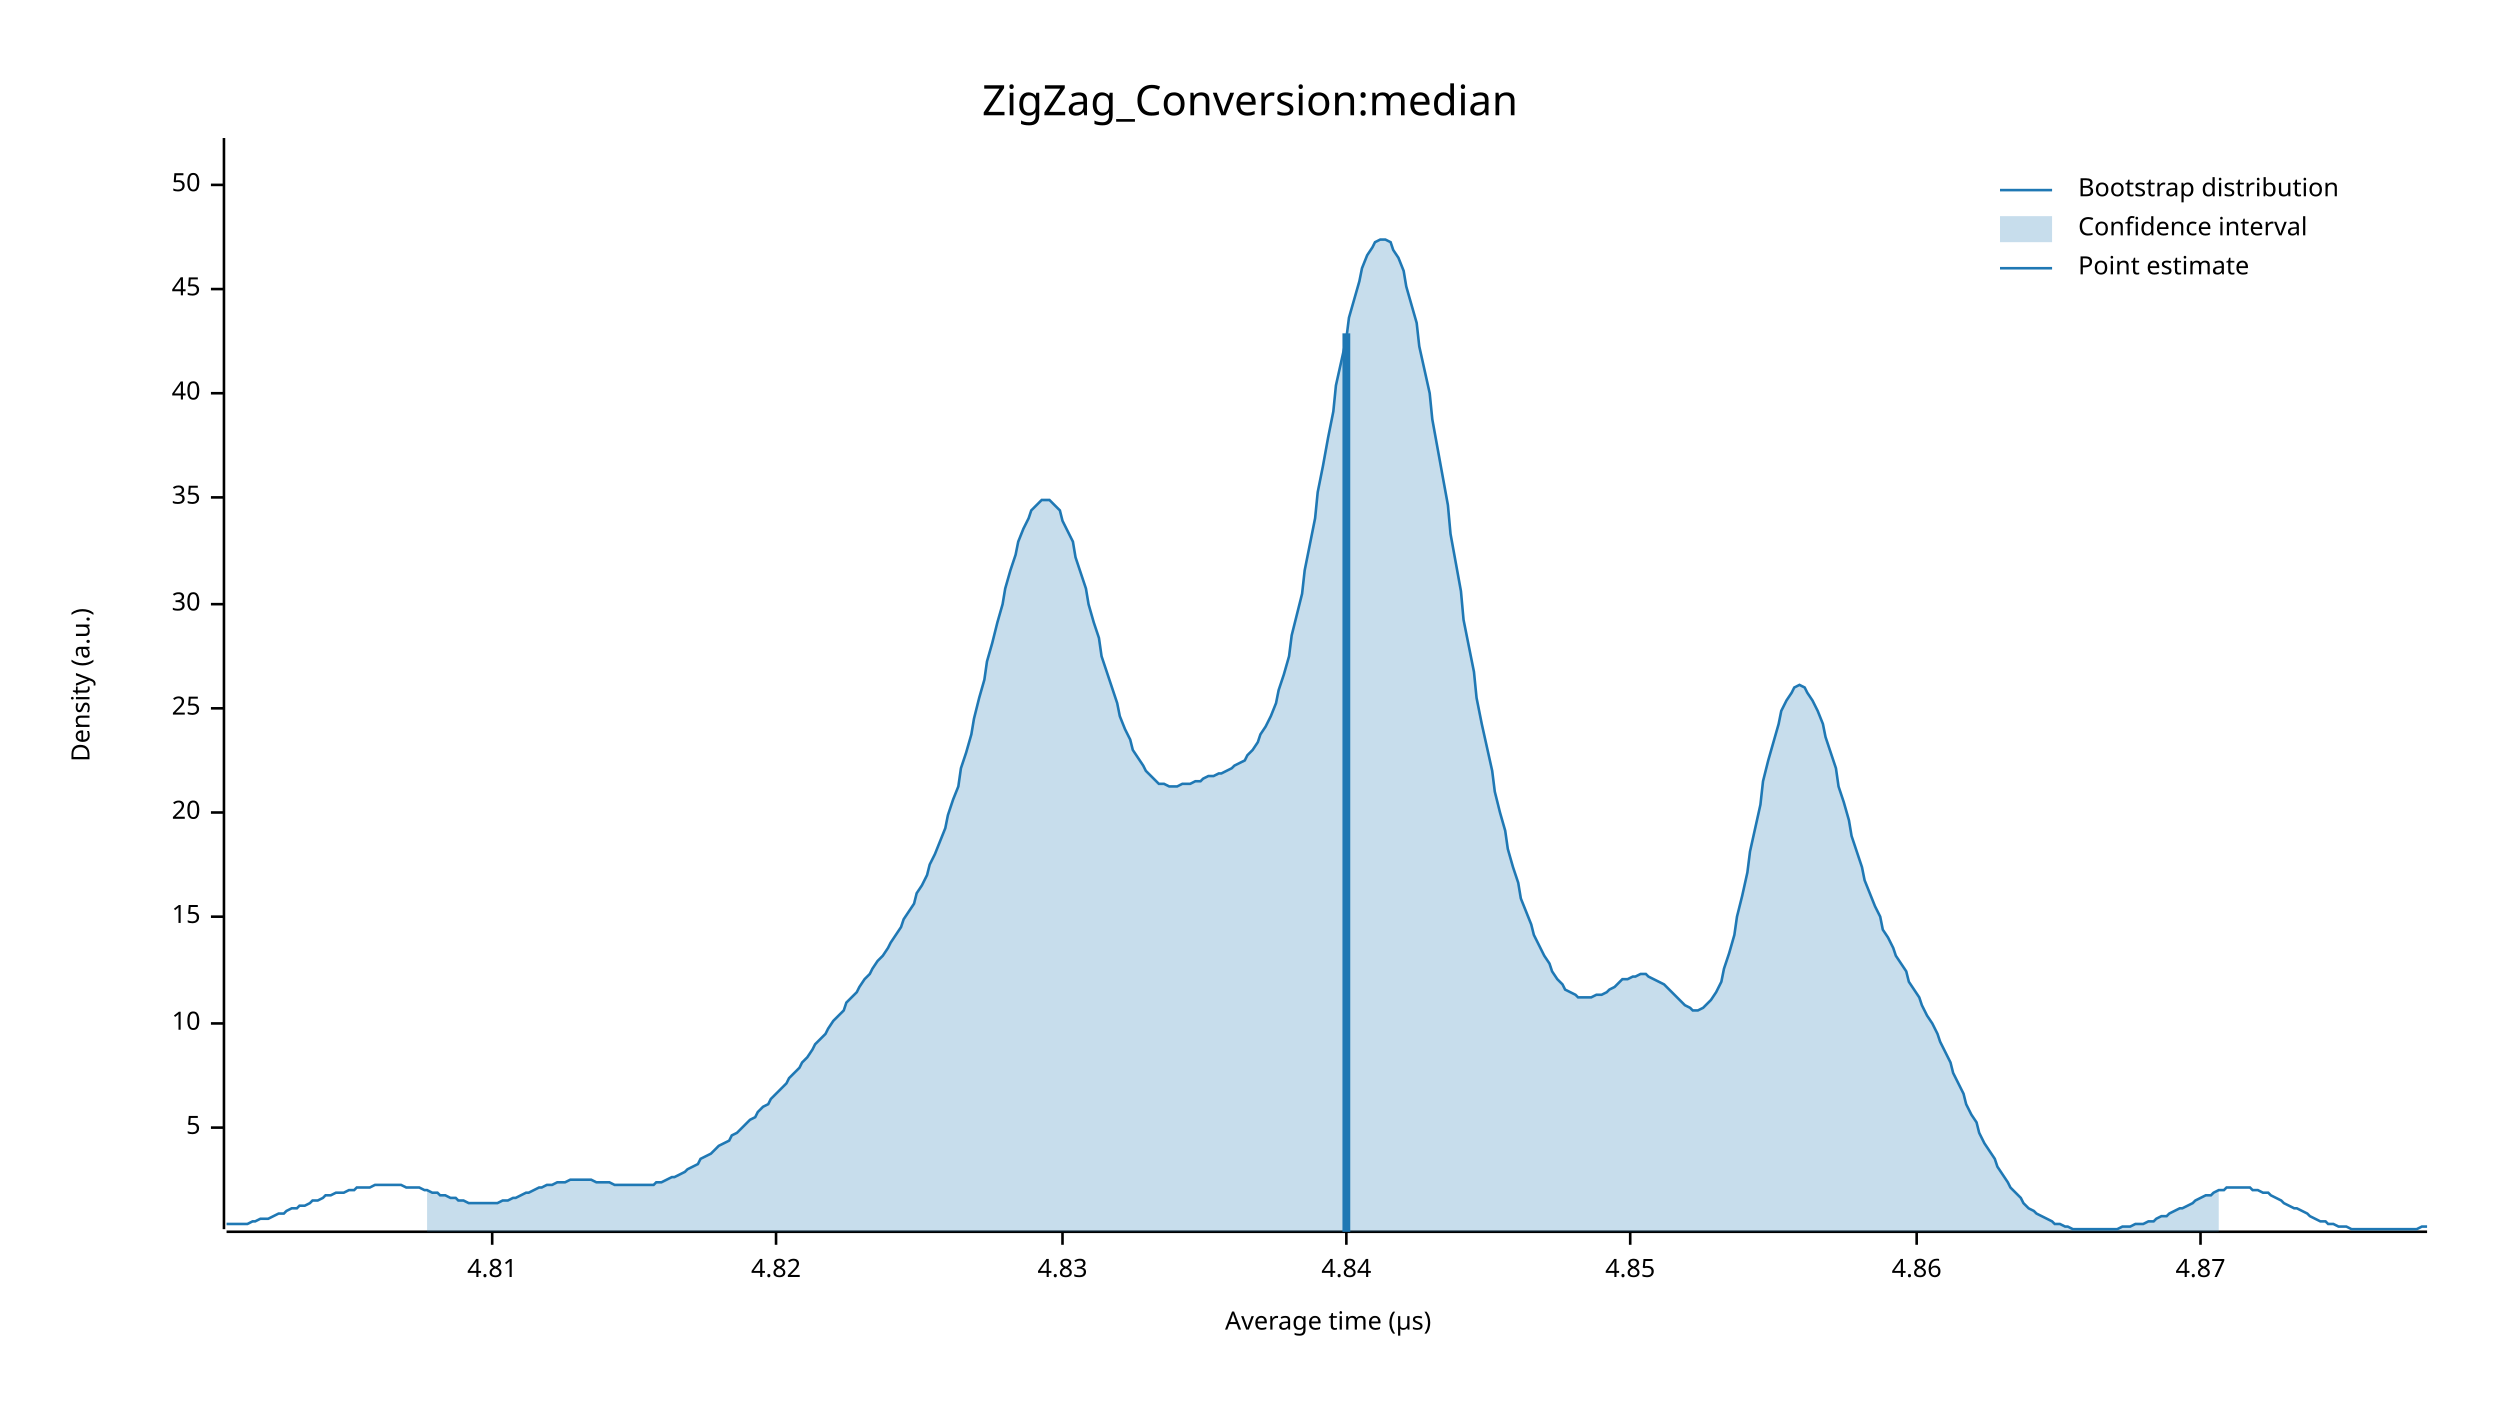
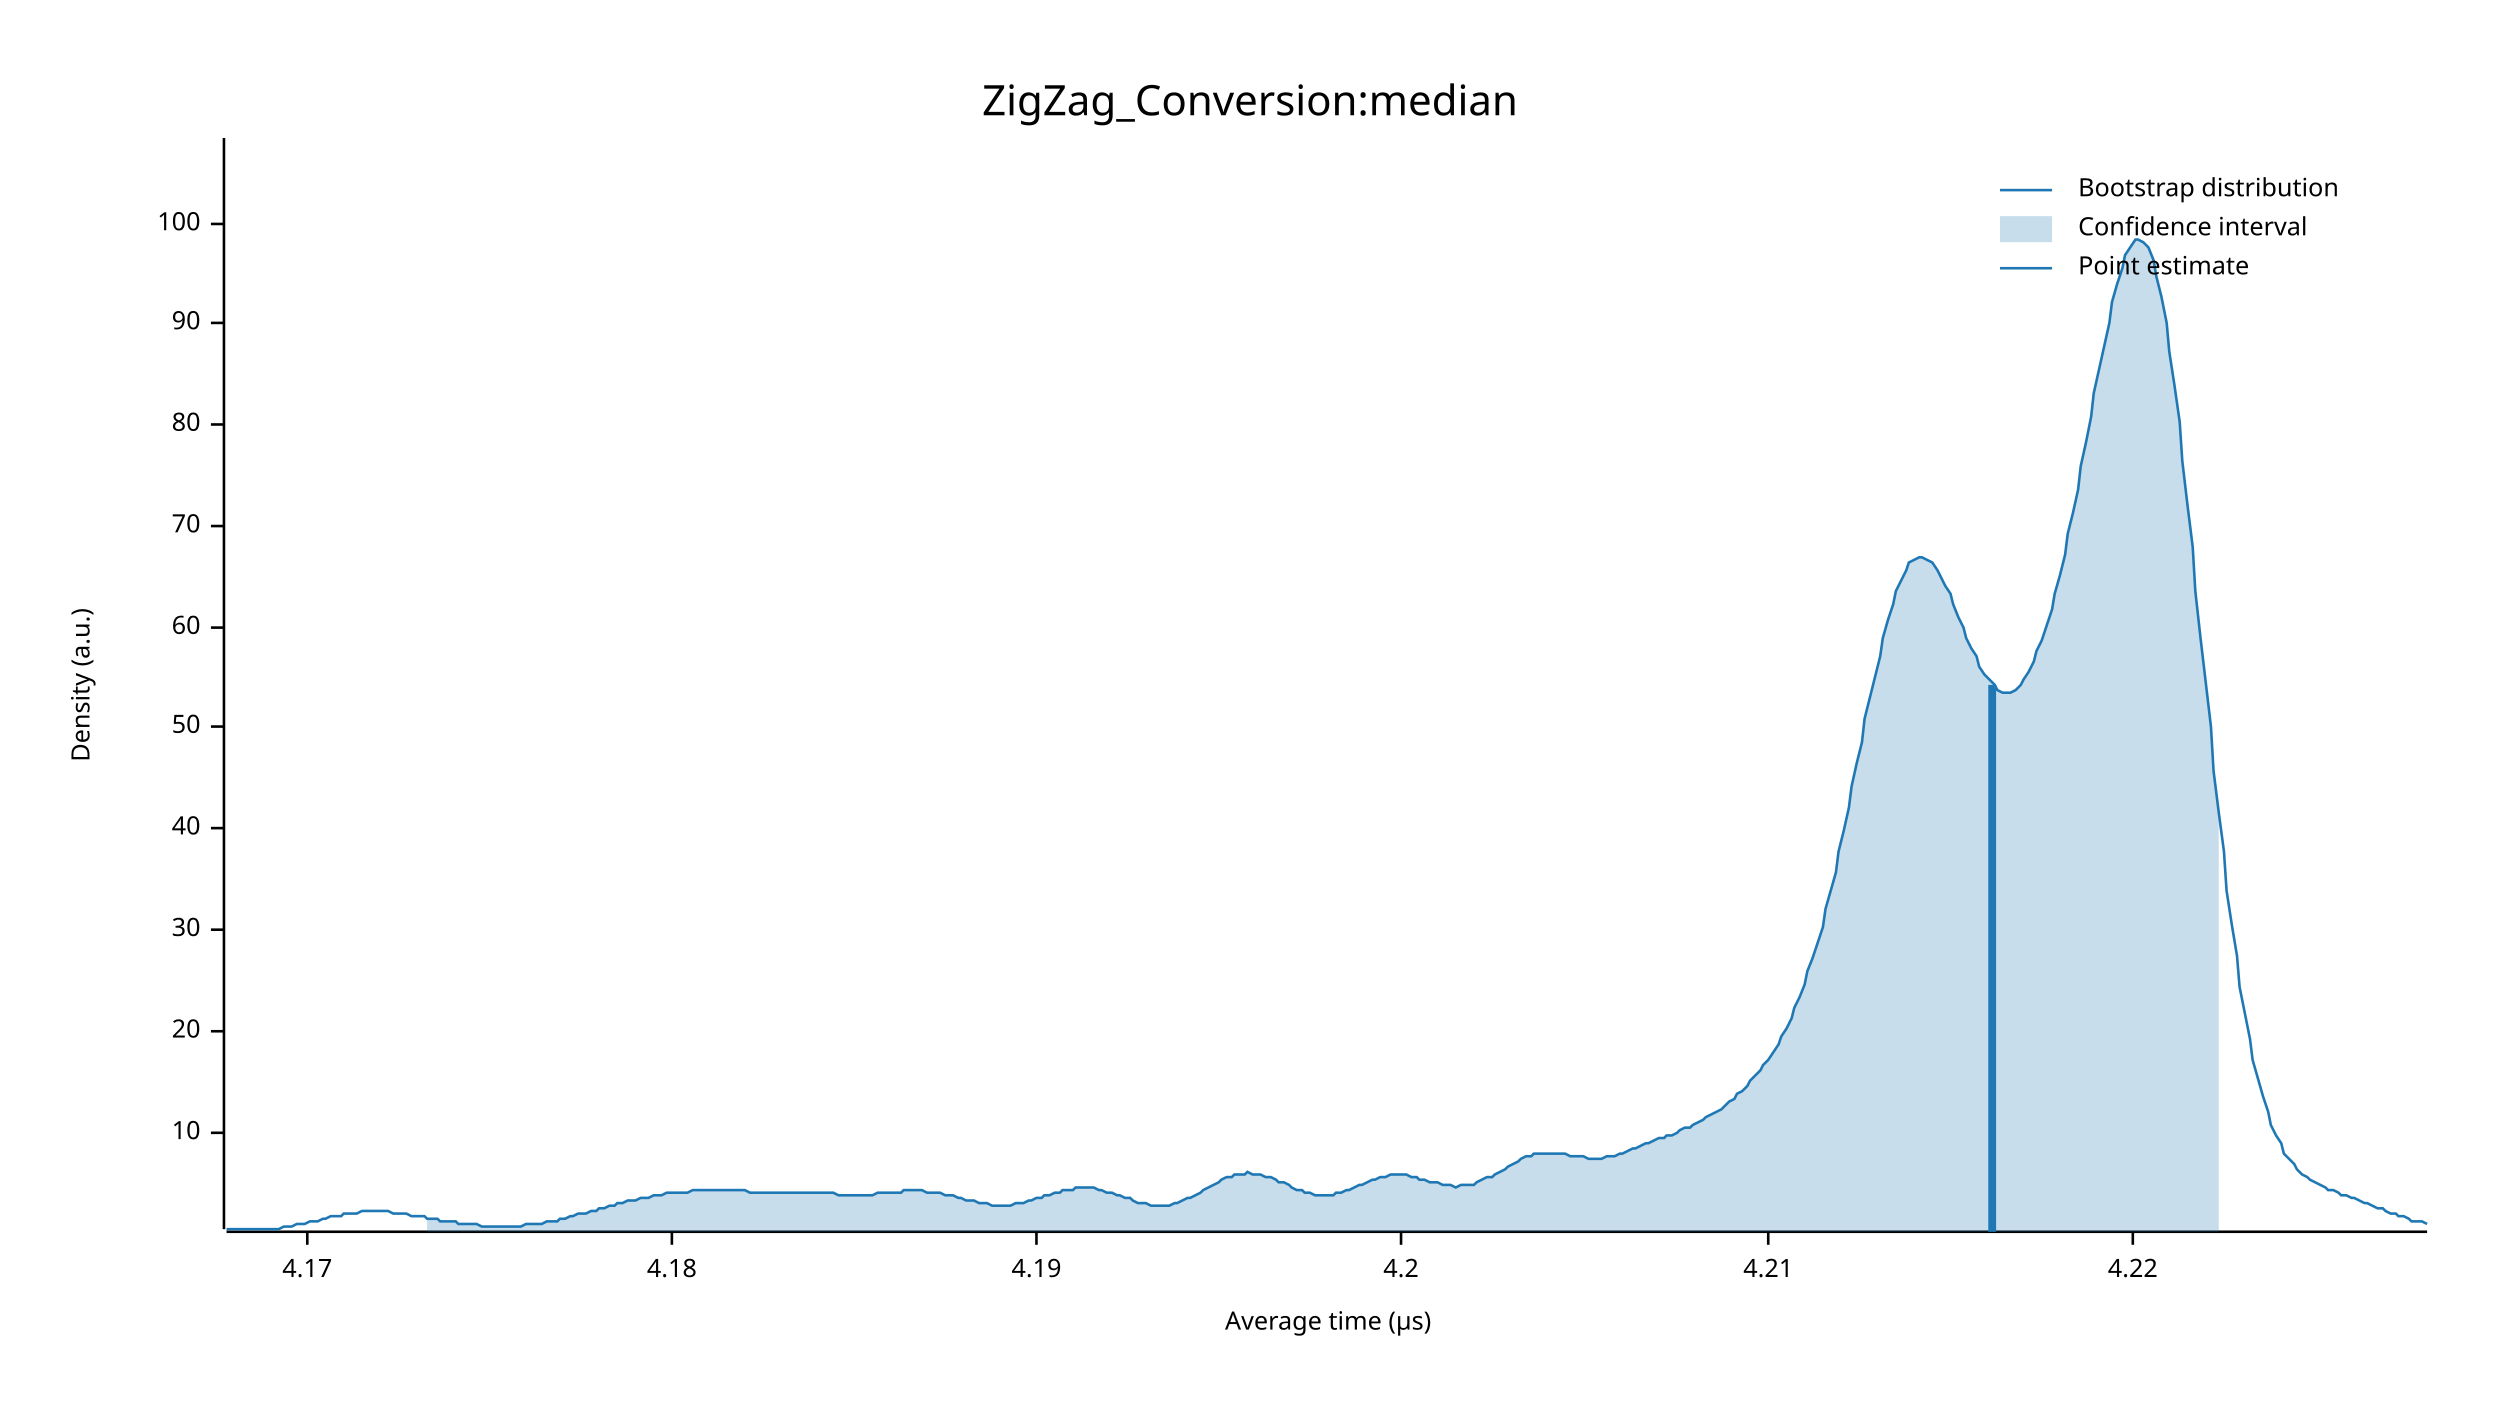
<svg xmlns="http://www.w3.org/2000/svg" width="960" height="540" viewBox="0 0 960 540">
  <text x="480" y="32" dy="0.76em" text-anchor="middle" font-family="sans-serif" font-size="16.129" opacity="1" fill="#000000">
ZigZag_Conversion:median
</text>
  <text x="27" y="263" dy="0.76em" text-anchor="middle" font-family="sans-serif" font-size="9.677" opacity="1" fill="#000000" transform="rotate(270, 27, 263)">
Density (a.u.)
</text>
  <text x="510" y="513" dy="-0.5ex" text-anchor="middle" font-family="sans-serif" font-size="9.677" opacity="1" fill="#000000">
Average time (µs)
</text>
  <polyline fill="none" opacity="1" stroke="#000000" stroke-width="1" points="86,53 86,472 " />
-   <text x="77" y="433" dy="0.5ex" text-anchor="end" font-family="sans-serif" font-size="9.677" opacity="1" fill="#000000">
- 5
- </text>
-   <polyline fill="none" opacity="1" stroke="#000000" stroke-width="1" points="81,433 86,433 " />
-   <text x="77" y="393" dy="0.5ex" text-anchor="end" font-family="sans-serif" font-size="9.677" opacity="1" fill="#000000">
+   <text x="77" y="435" dy="0.5ex" text-anchor="end" font-family="sans-serif" font-size="9.677" opacity="1" fill="#000000">
10
</text>
-   <polyline fill="none" opacity="1" stroke="#000000" stroke-width="1" points="81,393 86,393 " />
-   <text x="77" y="352" dy="0.5ex" text-anchor="end" font-family="sans-serif" font-size="9.677" opacity="1" fill="#000000">
- 15
- </text>
-   <polyline fill="none" opacity="1" stroke="#000000" stroke-width="1" points="81,352 86,352 " />
-   <text x="77" y="312" dy="0.5ex" text-anchor="end" font-family="sans-serif" font-size="9.677" opacity="1" fill="#000000">
+   <polyline fill="none" opacity="1" stroke="#000000" stroke-width="1" points="81,435 86,435 " />
+   <text x="77" y="396" dy="0.5ex" text-anchor="end" font-family="sans-serif" font-size="9.677" opacity="1" fill="#000000">
20
</text>
-   <polyline fill="none" opacity="1" stroke="#000000" stroke-width="1" points="81,312 86,312 " />
-   <text x="77" y="272" dy="0.5ex" text-anchor="end" font-family="sans-serif" font-size="9.677" opacity="1" fill="#000000">
- 25
- </text>
-   <polyline fill="none" opacity="1" stroke="#000000" stroke-width="1" points="81,272 86,272 " />
-   <text x="77" y="232" dy="0.5ex" text-anchor="end" font-family="sans-serif" font-size="9.677" opacity="1" fill="#000000">
+   <polyline fill="none" opacity="1" stroke="#000000" stroke-width="1" points="81,396 86,396 " />
+   <text x="77" y="357" dy="0.5ex" text-anchor="end" font-family="sans-serif" font-size="9.677" opacity="1" fill="#000000">
30
</text>
-   <polyline fill="none" opacity="1" stroke="#000000" stroke-width="1" points="81,232 86,232 " />
-   <text x="77" y="191" dy="0.5ex" text-anchor="end" font-family="sans-serif" font-size="9.677" opacity="1" fill="#000000">
- 35
- </text>
-   <polyline fill="none" opacity="1" stroke="#000000" stroke-width="1" points="81,191 86,191 " />
-   <text x="77" y="151" dy="0.5ex" text-anchor="end" font-family="sans-serif" font-size="9.677" opacity="1" fill="#000000">
+   <polyline fill="none" opacity="1" stroke="#000000" stroke-width="1" points="81,357 86,357 " />
+   <text x="77" y="318" dy="0.5ex" text-anchor="end" font-family="sans-serif" font-size="9.677" opacity="1" fill="#000000">
40
</text>
-   <polyline fill="none" opacity="1" stroke="#000000" stroke-width="1" points="81,151 86,151 " />
-   <text x="77" y="111" dy="0.5ex" text-anchor="end" font-family="sans-serif" font-size="9.677" opacity="1" fill="#000000">
- 45
- </text>
-   <polyline fill="none" opacity="1" stroke="#000000" stroke-width="1" points="81,111 86,111 " />
-   <text x="77" y="71" dy="0.5ex" text-anchor="end" font-family="sans-serif" font-size="9.677" opacity="1" fill="#000000">
+   <polyline fill="none" opacity="1" stroke="#000000" stroke-width="1" points="81,318 86,318 " />
+   <text x="77" y="279" dy="0.5ex" text-anchor="end" font-family="sans-serif" font-size="9.677" opacity="1" fill="#000000">
50
</text>
-   <polyline fill="none" opacity="1" stroke="#000000" stroke-width="1" points="81,71 86,71 " />
+   <polyline fill="none" opacity="1" stroke="#000000" stroke-width="1" points="81,279 86,279 " />
+   <text x="77" y="241" dy="0.5ex" text-anchor="end" font-family="sans-serif" font-size="9.677" opacity="1" fill="#000000">
+ 60
+ </text>
+   <polyline fill="none" opacity="1" stroke="#000000" stroke-width="1" points="81,241 86,241 " />
+   <text x="77" y="202" dy="0.5ex" text-anchor="end" font-family="sans-serif" font-size="9.677" opacity="1" fill="#000000">
+ 70
+ </text>
+   <polyline fill="none" opacity="1" stroke="#000000" stroke-width="1" points="81,202 86,202 " />
+   <text x="77" y="163" dy="0.5ex" text-anchor="end" font-family="sans-serif" font-size="9.677" opacity="1" fill="#000000">
+ 80
+ </text>
+   <polyline fill="none" opacity="1" stroke="#000000" stroke-width="1" points="81,163 86,163 " />
+   <text x="77" y="124" dy="0.5ex" text-anchor="end" font-family="sans-serif" font-size="9.677" opacity="1" fill="#000000">
+ 90
+ </text>
+   <polyline fill="none" opacity="1" stroke="#000000" stroke-width="1" points="81,124 86,124 " />
+   <text x="77" y="86" dy="0.5ex" text-anchor="end" font-family="sans-serif" font-size="9.677" opacity="1" fill="#000000">
+ 100
+ </text>
+   <polyline fill="none" opacity="1" stroke="#000000" stroke-width="1" points="81,86 86,86 " />
  <polyline fill="none" opacity="1" stroke="#000000" stroke-width="1" points="87,473 932,473 " />
-   <text x="189" y="483" dy="0.76em" text-anchor="middle" font-family="sans-serif" font-size="9.677" opacity="1" fill="#000000">
- 4.81
+   <text x="118" y="483" dy="0.76em" text-anchor="middle" font-family="sans-serif" font-size="9.677" opacity="1" fill="#000000">
+ 4.17
</text>
-   <polyline fill="none" opacity="1" stroke="#000000" stroke-width="1" points="189,473 189,478 " />
-   <text x="298" y="483" dy="0.76em" text-anchor="middle" font-family="sans-serif" font-size="9.677" opacity="1" fill="#000000">
- 4.82
+   <polyline fill="none" opacity="1" stroke="#000000" stroke-width="1" points="118,473 118,478 " />
+   <text x="258" y="483" dy="0.76em" text-anchor="middle" font-family="sans-serif" font-size="9.677" opacity="1" fill="#000000">
+ 4.18
</text>
-   <polyline fill="none" opacity="1" stroke="#000000" stroke-width="1" points="298,473 298,478 " />
-   <text x="408" y="483" dy="0.76em" text-anchor="middle" font-family="sans-serif" font-size="9.677" opacity="1" fill="#000000">
- 4.83
+   <polyline fill="none" opacity="1" stroke="#000000" stroke-width="1" points="258,473 258,478 " />
+   <text x="398" y="483" dy="0.76em" text-anchor="middle" font-family="sans-serif" font-size="9.677" opacity="1" fill="#000000">
+ 4.19
</text>
-   <polyline fill="none" opacity="1" stroke="#000000" stroke-width="1" points="408,473 408,478 " />
-   <text x="517" y="483" dy="0.76em" text-anchor="middle" font-family="sans-serif" font-size="9.677" opacity="1" fill="#000000">
- 4.84
+   <polyline fill="none" opacity="1" stroke="#000000" stroke-width="1" points="398,473 398,478 " />
+   <text x="538" y="483" dy="0.76em" text-anchor="middle" font-family="sans-serif" font-size="9.677" opacity="1" fill="#000000">
+ 4.2
</text>
-   <polyline fill="none" opacity="1" stroke="#000000" stroke-width="1" points="517,473 517,478 " />
-   <text x="626" y="483" dy="0.76em" text-anchor="middle" font-family="sans-serif" font-size="9.677" opacity="1" fill="#000000">
- 4.85
+   <polyline fill="none" opacity="1" stroke="#000000" stroke-width="1" points="538,473 538,478 " />
+   <text x="679" y="483" dy="0.76em" text-anchor="middle" font-family="sans-serif" font-size="9.677" opacity="1" fill="#000000">
+ 4.21
</text>
-   <polyline fill="none" opacity="1" stroke="#000000" stroke-width="1" points="626,473 626,478 " />
-   <text x="736" y="483" dy="0.76em" text-anchor="middle" font-family="sans-serif" font-size="9.677" opacity="1" fill="#000000">
- 4.86
+   <polyline fill="none" opacity="1" stroke="#000000" stroke-width="1" points="679,473 679,478 " />
+   <text x="819" y="483" dy="0.76em" text-anchor="middle" font-family="sans-serif" font-size="9.677" opacity="1" fill="#000000">
+ 4.22
</text>
-   <polyline fill="none" opacity="1" stroke="#000000" stroke-width="1" points="736,473 736,478 " />
-   <text x="845" y="483" dy="0.76em" text-anchor="middle" font-family="sans-serif" font-size="9.677" opacity="1" fill="#000000">
- 4.87
- </text>
-   <polyline fill="none" opacity="1" stroke="#000000" stroke-width="1" points="845,473 845,478 " />
-   <polyline fill="none" opacity="1" stroke="#1F78B4" stroke-width="1" points="87,470 88,470 90,470 92,470 93,470 95,470 97,469 98,469 100,468 102,468 103,468 105,467 107,466 109,466 110,465 112,464 114,464 115,463 117,463 119,462 120,461 122,461 124,460 125,459 127,459 129,458 131,458 132,458 134,457 136,457 137,456 139,456 141,456 142,456 144,455 146,455 147,455 149,455 151,455 153,455 154,455 156,456 158,456 159,456 161,456 163,457 164,457 166,458 168,458 169,459 171,459 173,460 175,460 176,461 178,461 180,462 181,462 183,462 185,462 186,462 188,462 190,462 191,462 193,461 195,461 197,460 198,460 200,459 202,458 203,458 205,457 207,456 208,456 210,455 212,455 214,454 215,454 217,454 219,453 220,453 222,453 224,453 225,453 227,453 229,454 230,454 232,454 234,454 236,455 237,455 239,455 241,455 242,455 244,455 246,455 247,455 249,455 251,455 252,454 254,454 256,453 258,452 259,452 261,451 263,450 264,449 266,448 268,447 269,445 271,444 273,443 274,442 276,440 278,439 280,438 281,436 283,435 285,433 286,432 288,430 290,429 291,427 293,425 295,424 296,422 298,420 300,418 302,416 303,414 305,412 307,410 308,408 310,406 312,403 313,401 315,399 317,397 318,395 320,392 322,390 324,388 325,385 327,383 329,381 330,379 332,376 334,374 335,372 337,369 339,367 341,364 342,362 344,359 346,356 347,353 349,350 351,347 352,343 354,340 356,336 357,332 359,328 361,323 363,318 364,313 366,307 368,302 369,295 371,289 373,282 374,276 376,268 378,261 379,254 381,247 383,239 385,232 386,226 388,219 390,213 391,208 393,203 395,199 396,196 398,194 400,192 401,192 403,192 405,194 407,196 408,200 410,204 412,208 413,214 415,220 417,226 418,232 420,239 422,245 423,252 425,258 427,264 429,270 430,275 432,280 434,284 435,288 437,291 439,294 440,296 442,298 444,300 445,301 447,301 449,302 451,302 452,302 454,301 456,301 457,301 459,300 461,300 462,299 464,298 466,298 468,297 469,297 471,296 473,295 474,294 476,293 478,292 479,290 481,288 483,285 484,282 486,279 488,275 490,270 491,265 493,259 495,252 496,244 498,236 500,228 501,219 503,209 505,199 506,189 508,179 510,168 512,158 513,148 515,139 517,130 518,122 520,115 522,108 523,103 525,98 527,95 528,93 530,92 532,92 534,93 535,96 537,99 539,104 540,110 542,117 544,124 545,133 547,142 549,151 550,161 552,172 554,183 556,194 557,205 559,216 561,227 562,238 564,248 566,258 567,268 569,278 571,287 573,296 574,304 576,312 578,319 579,326 581,333 583,339 584,345 586,350 588,355 589,359 591,363 593,367 595,370 596,373 598,376 600,378 601,380 603,381 605,382 606,383 608,383 610,383 611,383 613,382 615,382 617,381 618,380 620,379 622,377 623,376 625,376 627,375 628,375 630,374 632,374 633,375 635,376 637,377 639,378 640,379 642,381 644,383 645,384 647,386 649,387 650,388 652,388 654,387 655,386 657,384 659,381 661,377 662,372 664,366 666,359 667,352 669,344 671,335 672,327 674,318 676,309 677,300 679,292 681,285 683,278 684,273 686,269 688,266 689,264 691,263 693,264 694,266 696,269 698,273 700,278 701,283 703,289 705,295 706,302 708,308 710,315 711,321 713,327 715,333 716,338 718,343 720,348 722,352 723,357 725,360 727,364 728,367 730,370 732,373 733,377 735,380 737,383 738,386 740,390 742,393 744,397 745,400 747,404 749,408 750,412 752,416 754,420 755,424 757,428 759,431 760,435 762,439 764,442 766,445 767,448 769,451 771,454 772,456 774,458 776,460 777,462 779,464 781,465 782,466 784,467 786,468 788,469 789,470 791,470 793,471 794,471 796,472 798,472 799,472 801,472 803,472 804,472 806,472 808,472 810,472 811,472 813,472 815,471 816,471 818,471 820,470 821,470 823,470 825,469 827,469 828,468 830,467 832,467 833,466 835,465 837,464 838,464 840,463 842,462 843,461 845,460 847,459 849,459 850,458 852,457 854,457 855,456 857,456 859,456 860,456 862,456 864,456 865,457 867,457 869,458 871,458 872,459 874,460 876,461 877,462 879,463 881,464 882,464 884,465 886,466 887,467 889,468 891,469 893,469 894,470 896,470 898,471 899,471 901,471 903,472 904,472 906,472 908,472 909,472 911,472 913,472 915,472 916,472 918,472 920,472 921,472 923,472 925,472 926,472 928,472 930,471 932,471 " />
-   <polygon opacity="0.25" fill="#1F78B4" points="164,457 166,458 168,458 169,459 171,459 173,460 175,460 176,461 178,461 180,462 181,462 183,462 185,462 186,462 188,462 190,462 191,462 193,461 195,461 197,460 198,460 200,459 202,458 203,458 205,457 207,456 208,456 210,455 212,455 214,454 215,454 217,454 219,453 220,453 222,453 224,453 225,453 227,453 229,454 230,454 232,454 234,454 236,455 237,455 239,455 241,455 242,455 244,455 246,455 247,455 249,455 251,455 252,454 254,454 256,453 258,452 259,452 261,451 263,450 264,449 266,448 268,447 269,445 271,444 273,443 274,442 276,440 278,439 280,438 281,436 283,435 285,433 286,432 288,430 290,429 291,427 293,425 295,424 296,422 298,420 300,418 302,416 303,414 305,412 307,410 308,408 310,406 312,403 313,401 315,399 317,397 318,395 320,392 322,390 324,388 325,385 327,383 329,381 330,379 332,376 334,374 335,372 337,369 339,367 341,364 342,362 344,359 346,356 347,353 349,350 351,347 352,343 354,340 356,336 357,332 359,328 361,323 363,318 364,313 366,307 368,302 369,295 371,289 373,282 374,276 376,268 378,261 379,254 381,247 383,239 385,232 386,226 388,219 390,213 391,208 393,203 395,199 396,196 398,194 400,192 401,192 403,192 405,194 407,196 408,200 410,204 412,208 413,214 415,220 417,226 418,232 420,239 422,245 423,252 425,258 427,264 429,270 430,275 432,280 434,284 435,288 437,291 439,294 440,296 442,298 444,300 445,301 447,301 449,302 451,302 452,302 454,301 456,301 457,301 459,300 461,300 462,299 464,298 466,298 468,297 469,297 471,296 473,295 474,294 476,293 478,292 479,290 481,288 483,285 484,282 486,279 488,275 490,270 491,265 493,259 495,252 496,244 498,236 500,228 501,219 503,209 505,199 506,189 508,179 510,168 512,158 513,148 515,139 517,130 518,122 520,115 522,108 523,103 525,98 527,95 528,93 530,92 532,92 534,93 535,96 537,99 539,104 540,110 542,117 544,124 545,133 547,142 549,151 550,161 552,172 554,183 556,194 557,205 559,216 561,227 562,238 564,248 566,258 567,268 569,278 571,287 573,296 574,304 576,312 578,319 579,326 581,333 583,339 584,345 586,350 588,355 589,359 591,363 593,367 595,370 596,373 598,376 600,378 601,380 603,381 605,382 606,383 608,383 610,383 611,383 613,382 615,382 617,381 618,380 620,379 622,377 623,376 625,376 627,375 628,375 630,374 632,374 633,375 635,376 637,377 639,378 640,379 642,381 644,383 645,384 647,386 649,387 650,388 652,388 654,387 655,386 657,384 659,381 661,377 662,372 664,366 666,359 667,352 669,344 671,335 672,327 674,318 676,309 677,300 679,292 681,285 683,278 684,273 686,269 688,266 689,264 691,263 693,264 694,266 696,269 698,273 700,278 701,283 703,289 705,295 706,302 708,308 710,315 711,321 713,327 715,333 716,338 718,343 720,348 722,352 723,357 725,360 727,364 728,367 730,370 732,373 733,377 735,380 737,383 738,386 740,390 742,393 744,397 745,400 747,404 749,408 750,412 752,416 754,420 755,424 757,428 759,431 760,435 762,439 764,442 766,445 767,448 769,451 771,454 772,456 774,458 776,460 777,462 779,464 781,465 782,466 784,467 786,468 788,469 789,470 791,470 793,471 794,471 796,472 798,472 799,472 801,472 803,472 804,472 806,472 808,472 810,472 811,472 813,472 815,471 816,471 818,471 820,470 821,470 823,470 825,469 827,469 828,468 830,467 832,467 833,466 835,465 837,464 838,464 840,463 842,462 843,461 845,460 847,459 849,459 850,458 852,457 852,473 164,473 " />
-   <polyline fill="none" opacity="1" stroke="#1F78B4" stroke-width="3" points="517,473 517,128 " />
+   <polyline fill="none" opacity="1" stroke="#000000" stroke-width="1" points="819,473 819,478 " />
+   <polyline fill="none" opacity="1" stroke="#1F78B4" stroke-width="1" points="87,472 88,472 90,472 92,472 93,472 95,472 97,472 98,472 100,472 102,472 103,472 105,472 107,472 109,471 110,471 112,471 114,470 115,470 117,470 119,469 120,469 122,469 124,468 125,468 127,467 129,467 131,467 132,466 134,466 136,466 137,466 139,465 141,465 142,465 144,465 146,465 147,465 149,465 151,466 153,466 154,466 156,466 158,467 159,467 161,467 163,467 164,468 166,468 168,468 169,469 171,469 173,469 175,469 176,470 178,470 180,470 181,470 183,470 185,471 186,471 188,471 190,471 191,471 193,471 195,471 197,471 198,471 200,471 202,470 203,470 205,470 207,470 208,470 210,469 212,469 214,469 215,468 217,468 219,467 220,467 222,466 224,466 225,466 227,465 229,465 230,464 232,464 234,463 236,463 237,462 239,462 241,461 242,461 244,461 246,460 247,460 249,460 251,459 252,459 254,459 256,458 258,458 259,458 261,458 263,458 264,458 266,457 268,457 269,457 271,457 273,457 274,457 276,457 278,457 280,457 281,457 283,457 285,457 286,457 288,458 290,458 291,458 293,458 295,458 296,458 298,458 300,458 302,458 303,458 305,458 307,458 308,458 310,458 312,458 313,458 315,458 317,458 318,458 320,458 322,459 324,459 325,459 327,459 329,459 330,459 332,459 334,459 335,459 337,458 339,458 341,458 342,458 344,458 346,458 347,457 349,457 351,457 352,457 354,457 356,458 357,458 359,458 361,458 363,459 364,459 366,459 368,460 369,460 371,461 373,461 374,461 376,462 378,462 379,462 381,463 383,463 385,463 386,463 388,463 390,462 391,462 393,462 395,461 396,461 398,460 400,460 401,459 403,459 405,458 407,458 408,457 410,457 412,457 413,456 415,456 417,456 418,456 420,456 422,457 423,457 425,458 427,458 429,459 430,459 432,460 434,460 435,461 437,462 439,462 440,462 442,463 444,463 445,463 447,463 449,463 451,462 452,462 454,461 456,460 457,460 459,459 461,458 462,457 464,456 466,455 468,454 469,453 471,452 473,452 474,451 476,451 478,451 479,450 481,451 483,451 484,451 486,452 488,452 490,453 491,454 493,454 495,455 496,456 498,457 500,457 501,458 503,458 505,459 506,459 508,459 510,459 512,459 513,458 515,458 517,457 518,457 520,456 522,455 523,455 525,454 527,453 528,453 530,452 532,452 534,451 535,451 537,451 539,451 540,451 542,452 544,452 545,453 547,453 549,454 550,454 552,454 554,455 556,455 557,455 559,456 561,455 562,455 564,455 566,455 567,454 569,453 571,452 573,452 574,451 576,450 578,449 579,448 581,447 583,446 584,445 586,444 588,444 589,443 591,443 593,443 595,443 596,443 598,443 600,443 601,443 603,444 605,444 606,444 608,444 610,445 611,445 613,445 615,445 617,444 618,444 620,444 622,443 623,443 625,442 627,441 628,441 630,440 632,439 633,439 635,438 637,437 639,437 640,436 642,436 644,435 645,434 647,433 649,433 650,432 652,431 654,430 655,429 657,428 659,427 661,426 662,425 664,423 666,422 667,420 669,419 671,417 672,415 674,413 676,411 677,409 679,407 681,404 683,401 684,398 686,395 688,391 689,387 691,383 693,378 694,373 696,368 698,362 700,356 701,349 703,342 705,335 706,327 708,319 710,310 711,302 713,293 715,285 716,276 718,268 720,260 722,252 723,245 725,238 727,232 728,227 730,223 732,219 733,216 735,215 737,214 738,214 740,215 742,216 744,219 745,221 747,225 749,228 750,232 752,237 754,241 755,245 757,249 759,252 760,256 762,259 764,261 766,263 767,265 769,266 771,266 772,266 774,265 776,263 777,261 779,258 781,254 782,250 784,246 786,240 788,234 789,228 791,221 793,213 794,205 796,197 798,188 799,179 801,170 803,160 804,151 806,142 808,133 810,124 811,116 813,109 815,103 816,98 818,95 820,92 821,92 823,93 825,95 827,100 828,106 830,114 832,124 833,135 835,148 837,162 838,177 840,194 842,210 843,227 845,245 847,262 849,279 850,296 852,312 854,327 855,342 857,355 859,367 860,379 862,389 864,399 865,407 867,414 869,421 871,427 872,432 874,436 876,439 877,443 879,445 881,447 882,449 884,451 886,452 887,453 889,454 891,455 893,456 894,457 896,457 898,458 899,459 901,459 903,460 904,460 906,461 908,462 909,462 911,463 913,464 915,464 916,465 918,466 920,466 921,467 923,467 925,468 926,469 928,469 930,469 932,470 " />
+   <polygon opacity="0.25" fill="#1F78B4" points="164,468 166,468 168,468 169,469 171,469 173,469 175,469 176,470 178,470 180,470 181,470 183,470 185,471 186,471 188,471 190,471 191,471 193,471 195,471 197,471 198,471 200,471 202,470 203,470 205,470 207,470 208,470 210,469 212,469 214,469 215,468 217,468 219,467 220,467 222,466 224,466 225,466 227,465 229,465 230,464 232,464 234,463 236,463 237,462 239,462 241,461 242,461 244,461 246,460 247,460 249,460 251,459 252,459 254,459 256,458 258,458 259,458 261,458 263,458 264,458 266,457 268,457 269,457 271,457 273,457 274,457 276,457 278,457 280,457 281,457 283,457 285,457 286,457 288,458 290,458 291,458 293,458 295,458 296,458 298,458 300,458 302,458 303,458 305,458 307,458 308,458 310,458 312,458 313,458 315,458 317,458 318,458 320,458 322,459 324,459 325,459 327,459 329,459 330,459 332,459 334,459 335,459 337,458 339,458 341,458 342,458 344,458 346,458 347,457 349,457 351,457 352,457 354,457 356,458 357,458 359,458 361,458 363,459 364,459 366,459 368,460 369,460 371,461 373,461 374,461 376,462 378,462 379,462 381,463 383,463 385,463 386,463 388,463 390,462 391,462 393,462 395,461 396,461 398,460 400,460 401,459 403,459 405,458 407,458 408,457 410,457 412,457 413,456 415,456 417,456 418,456 420,456 422,457 423,457 425,458 427,458 429,459 430,459 432,460 434,460 435,461 437,462 439,462 440,462 442,463 444,463 445,463 447,463 449,463 451,462 452,462 454,461 456,460 457,460 459,459 461,458 462,457 464,456 466,455 468,454 469,453 471,452 473,452 474,451 476,451 478,451 479,450 481,451 483,451 484,451 486,452 488,452 490,453 491,454 493,454 495,455 496,456 498,457 500,457 501,458 503,458 505,459 506,459 508,459 510,459 512,459 513,458 515,458 517,457 518,457 520,456 522,455 523,455 525,454 527,453 528,453 530,452 532,452 534,451 535,451 537,451 539,451 540,451 542,452 544,452 545,453 547,453 549,454 550,454 552,454 554,455 556,455 557,455 559,456 561,455 562,455 564,455 566,455 567,454 569,453 571,452 573,452 574,451 576,450 578,449 579,448 581,447 583,446 584,445 586,444 588,444 589,443 591,443 593,443 595,443 596,443 598,443 600,443 601,443 603,444 605,444 606,444 608,444 610,445 611,445 613,445 615,445 617,444 618,444 620,444 622,443 623,443 625,442 627,441 628,441 630,440 632,439 633,439 635,438 637,437 639,437 640,436 642,436 644,435 645,434 647,433 649,433 650,432 652,431 654,430 655,429 657,428 659,427 661,426 662,425 664,423 666,422 667,420 669,419 671,417 672,415 674,413 676,411 677,409 679,407 681,404 683,401 684,398 686,395 688,391 689,387 691,383 693,378 694,373 696,368 698,362 700,356 701,349 703,342 705,335 706,327 708,319 710,310 711,302 713,293 715,285 716,276 718,268 720,260 722,252 723,245 725,238 727,232 728,227 730,223 732,219 733,216 735,215 737,214 738,214 740,215 742,216 744,219 745,221 747,225 749,228 750,232 752,237 754,241 755,245 757,249 759,252 760,256 762,259 764,261 766,263 767,265 769,266 771,266 772,266 774,265 776,263 777,261 779,258 781,254 782,250 784,246 786,240 788,234 789,228 791,221 793,213 794,205 796,197 798,188 799,179 801,170 803,160 804,151 806,142 808,133 810,124 811,116 813,109 815,103 816,98 818,95 820,92 821,92 823,93 825,95 827,100 828,106 830,114 832,124 833,135 835,148 837,162 838,177 840,194 842,210 843,227 845,245 847,262 849,279 850,296 852,312 852,473 164,473 " />
+   <polyline fill="none" opacity="1" stroke="#1F78B4" stroke-width="3" points="765,473 765,263 " />
  <text x="798" y="68" dy="0.76em" text-anchor="start" font-family="sans-serif" font-size="9.677" opacity="1" fill="#000000">
Bootstrap distribution
</text>
  <text x="798" y="83" dy="0.76em" text-anchor="start" font-family="sans-serif" font-size="9.677" opacity="1" fill="#000000">
Confidence interval
</text>
  <text x="798" y="98" dy="0.76em" text-anchor="start" font-family="sans-serif" font-size="9.677" opacity="1" fill="#000000">
Point estimate
</text>
  <polyline fill="none" opacity="1" stroke="#1F78B4" stroke-width="1" points="768,73 788,73 " />
  <rect x="768" y="83" width="20" height="10" opacity="0.25" fill="#1F78B4" stroke="none" />
  <polyline fill="none" opacity="1" stroke="#1F78B4" stroke-width="1" points="768,103 788,103 " />
</svg>
